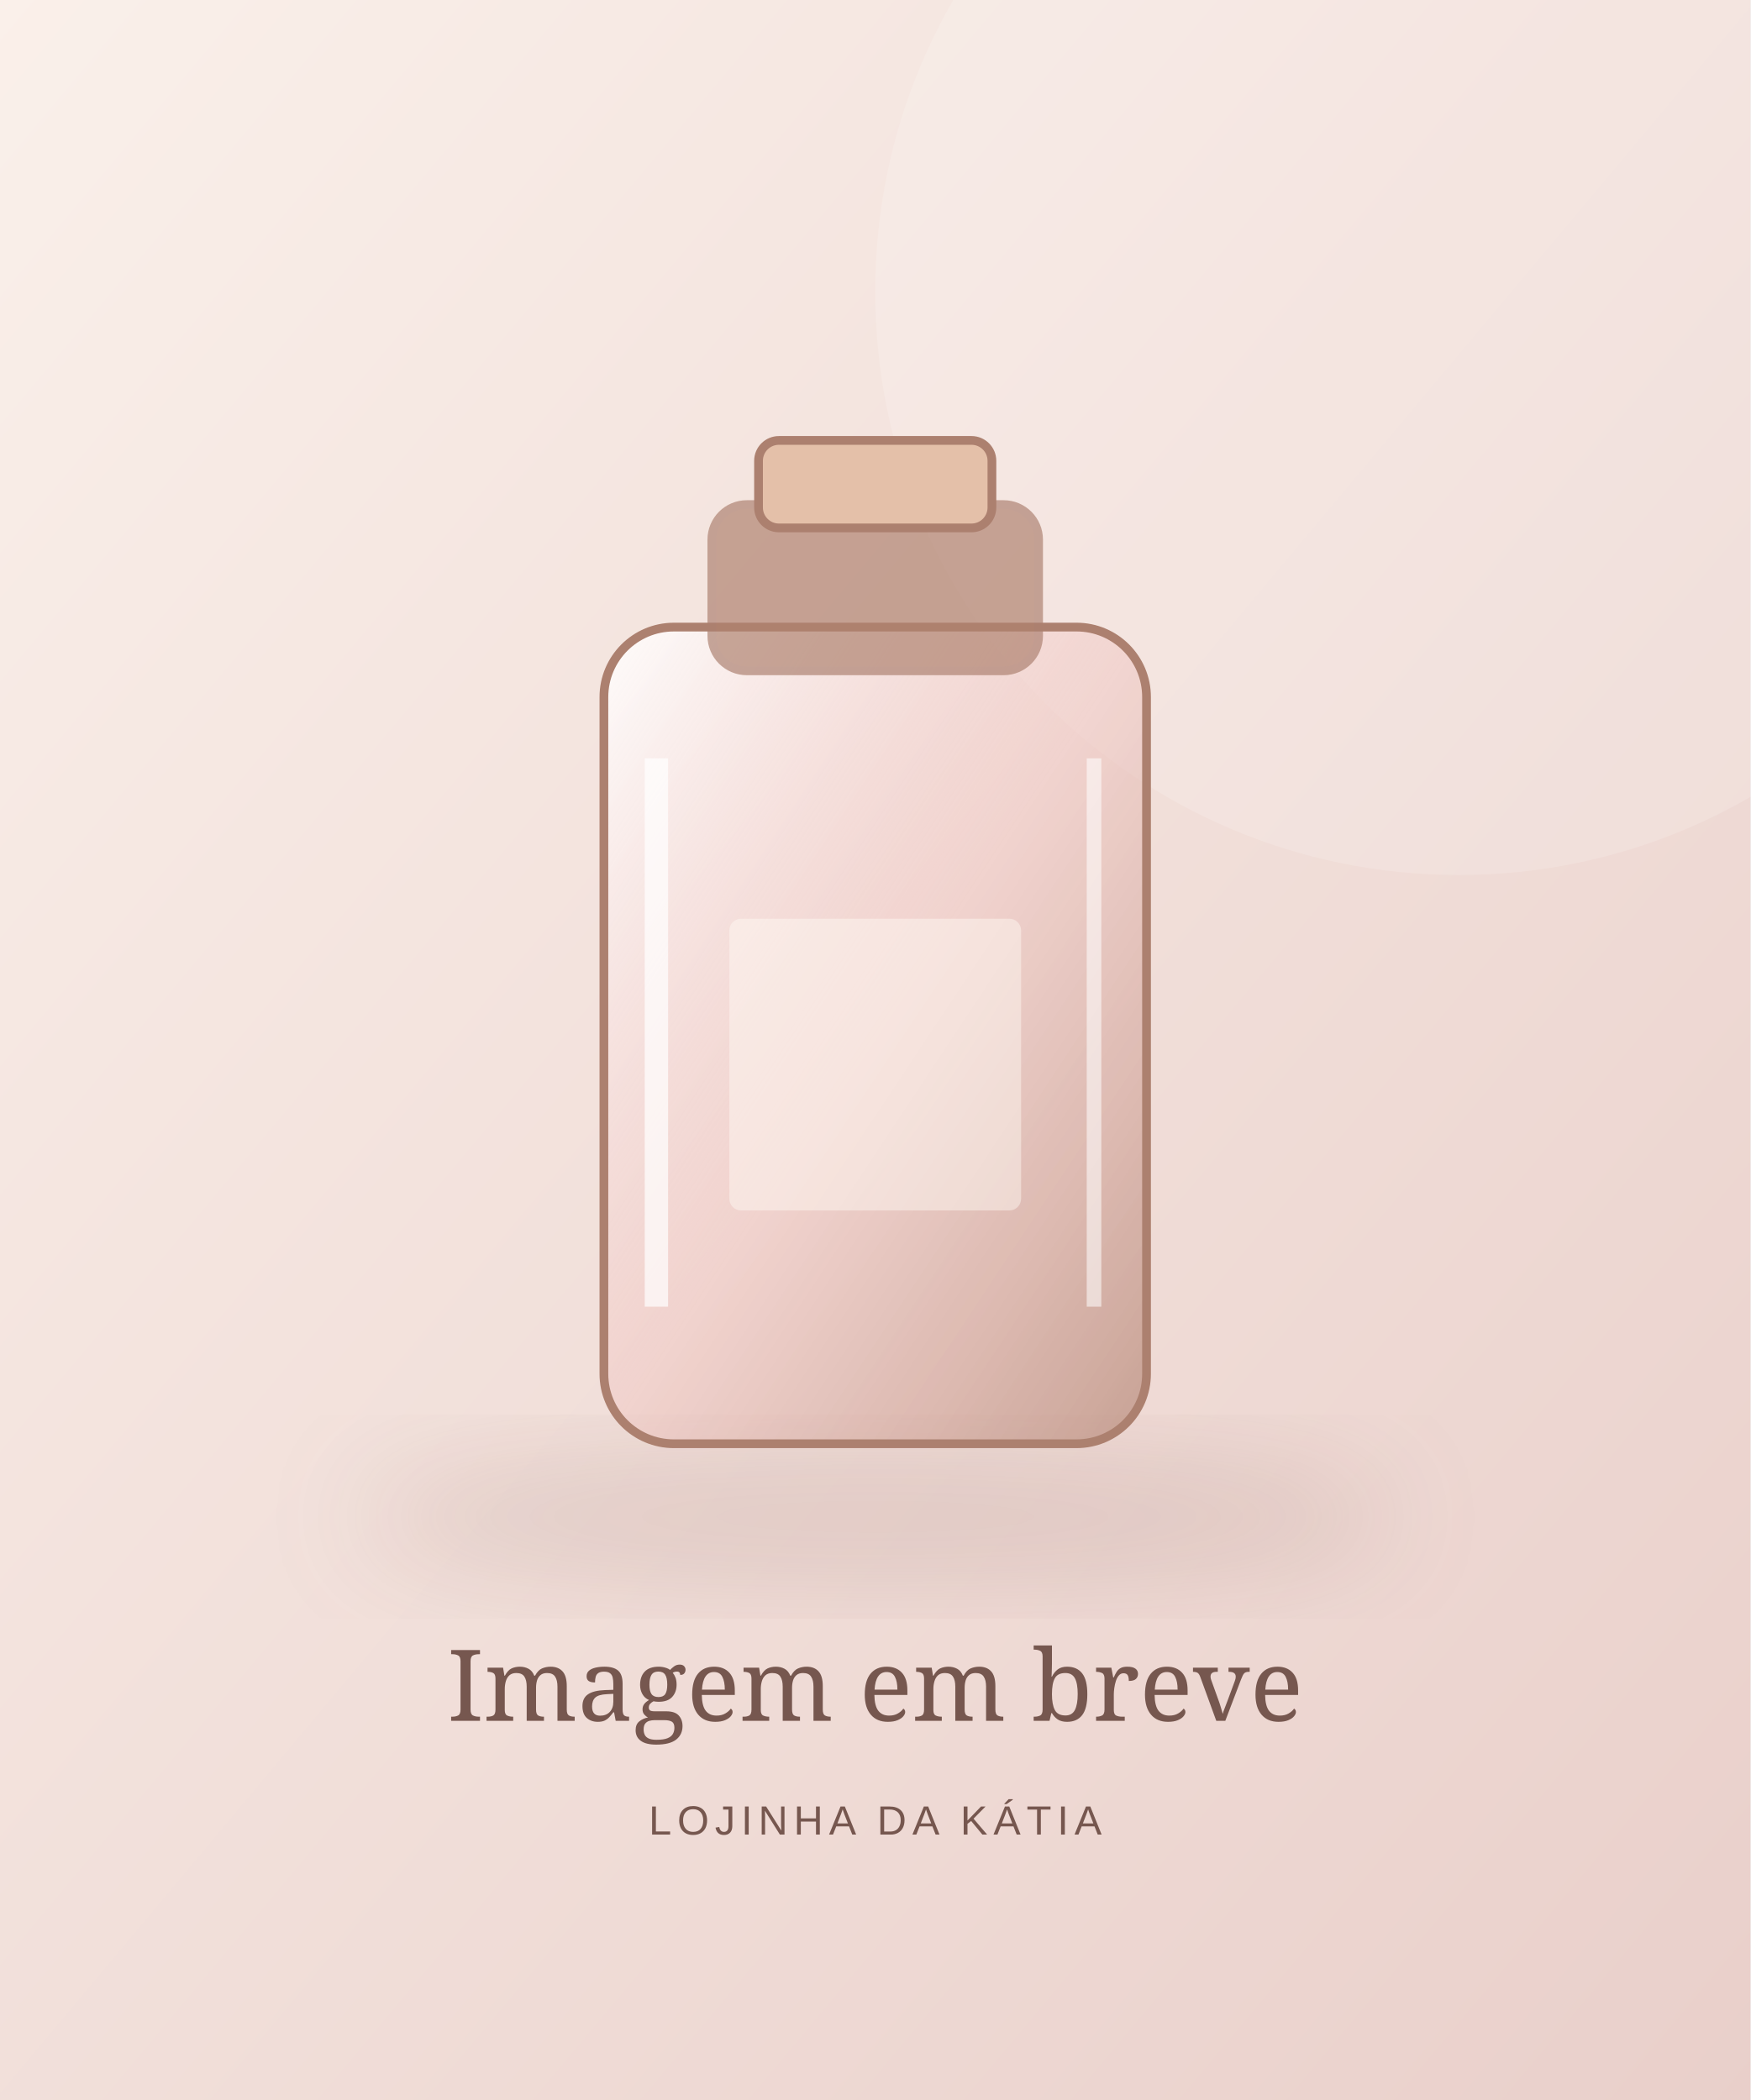
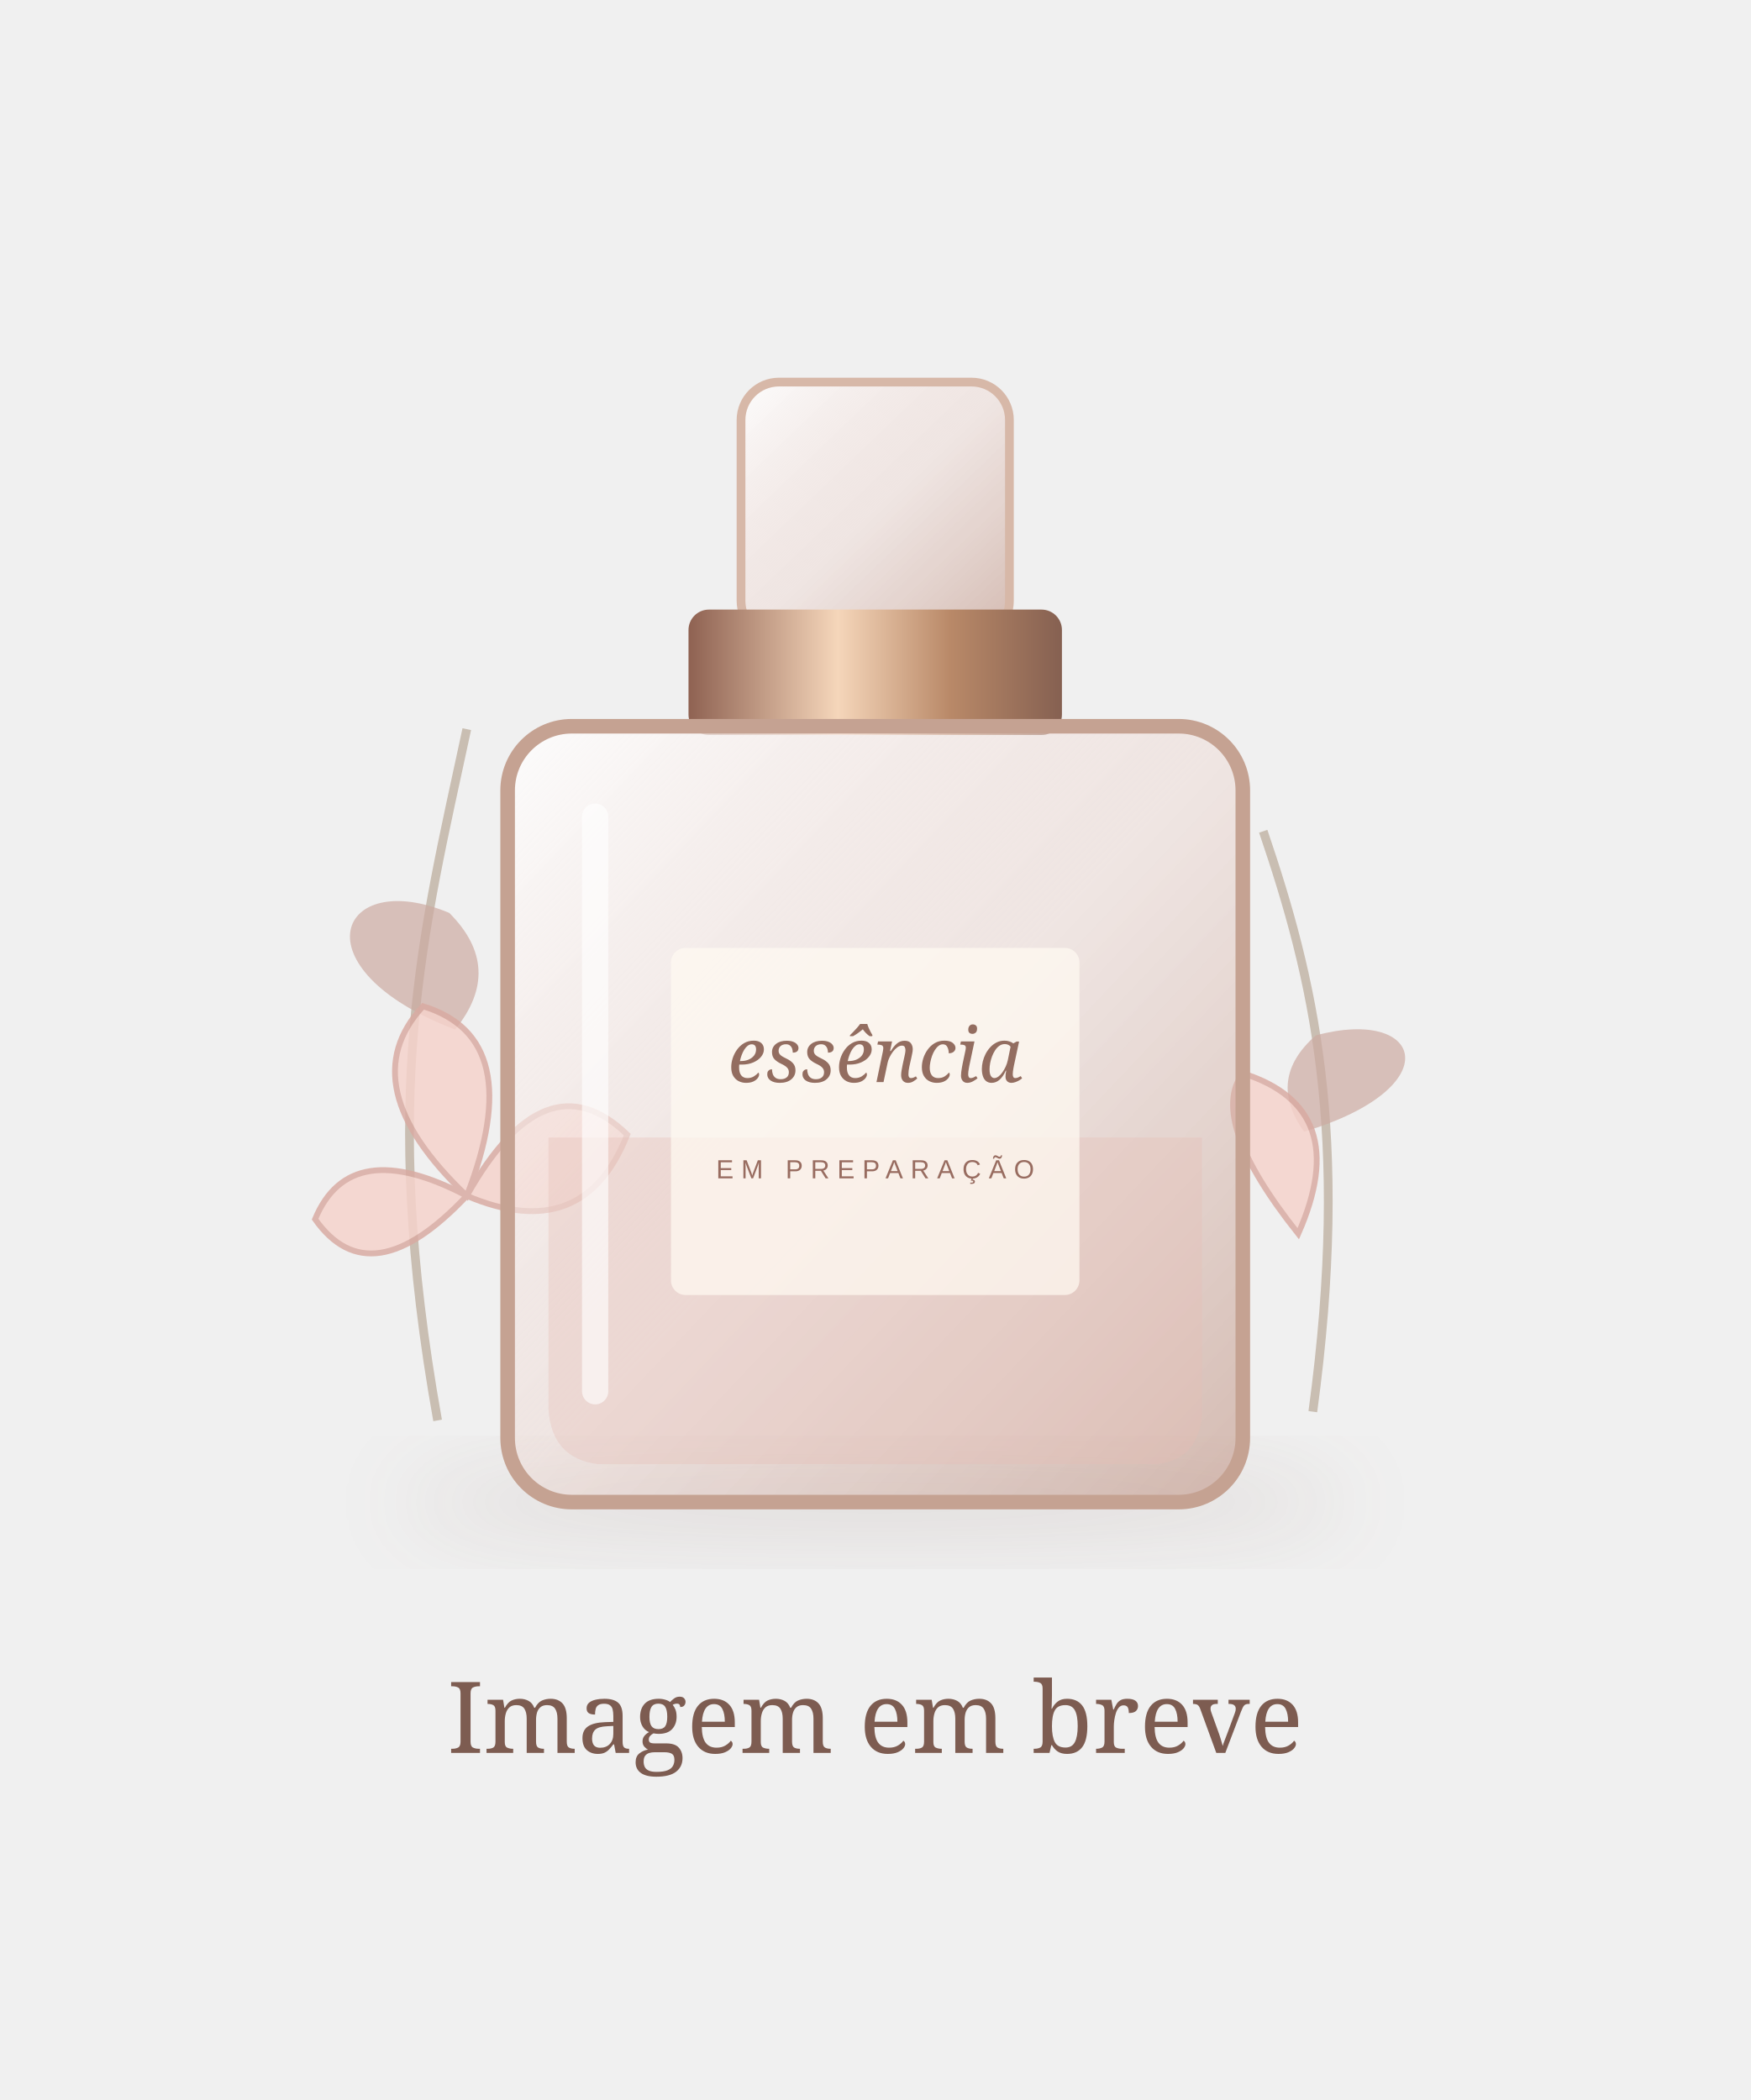
<svg xmlns="http://www.w3.org/2000/svg" width="600" height="720" viewBox="0 0 600 720" role="img" aria-labelledby="title desc">
  <defs>
-     <linearGradient id="bg" x1="0" y1="0" x2="1" y2="1">
-       <stop stop-color="#faf0ea" />
-       <stop offset="1" stop-color="#e9cfca" />
+     <linearGradient id="glass" x1="0" y1="0" x2="1" y2="1">
+       <stop stop-color="#fff" stop-opacity=".86" />
+       <stop offset=".5" stop-color="#eed8d2" stop-opacity=".45" />
+       <stop offset="1" stop-color="#be9181" stop-opacity=".57" />
    </linearGradient>
-     <linearGradient id="glass" x1="0" y1="0" x2="1" y2="1">
-       <stop stop-color="#fff" stop-opacity=".92" />
-       <stop offset=".5" stop-color="#f0c8c4" stop-opacity=".55" />
-       <stop offset="1" stop-color="#b88b7b" stop-opacity=".72" />
+     <linearGradient id="copper" x1="0" y1="0" x2="1" y2="0">
+       <stop stop-color="#8e6151" />
+       <stop offset=".4" stop-color="#f5d6ba" />
+       <stop offset=".7" stop-color="#b98968" />
+       <stop offset="1" stop-color="#856051" />
    </linearGradient>
-     <filter id="shadow">
-       <feGaussianBlur stdDeviation="18" />
+     <filter id="blur">
+       <feGaussianBlur stdDeviation="15" />
    </filter>
  </defs>
-   <rect width="600" height="720" fill="url(#bg)" />
-   <circle cx="500" cy="100" r="200" fill="#fff" opacity=".15" />
-   <ellipse cx="300" cy="520" rx="177" ry="29" fill="#865d58" opacity=".13" filter="url(#shadow)" />
-   <g stroke="#ac806f" stroke-width="3" fill="url(#glass)">
-     <rect x="207" y="215" width="186" height="280" rx="24" />
-     <rect x="244" y="173" width="112" height="57" rx="12" fill="#af816e" opacity=".68" />
-     <rect x="260" y="151" width="80" height="30" rx="7" fill="#e4c0a9" />
-     <path d="M225 260 V448" fill="none" stroke="#fff" opacity=".7" stroke-width="8" />
-     <path d="M375 260 V448" fill="none" stroke="#fff" opacity=".55" stroke-width="5" />
+   <ellipse cx="300" cy="515" rx="162" ry="19" fill="#6e4c42" opacity=".1" filter="url(#blur)" />
+   <path d="M150 487C130 375 145 320 160 250M450 484C463 388 450 335 433 285" fill="none" stroke="#ad9984" stroke-width="3" opacity=".58" />
+   <g fill="#ccaaa1" opacity=".7">
+     <path d="M156 353C101 332 116 297 154 313Q173 332 156 353Z" />
+     <path d="M447 388C497 373 488 345 451 355Q434 370 447 388Z" />
  </g>
-   <rect x="250" y="315" width="100" height="100" rx="4" fill="#fffaf4" opacity=".45" />
-   <g fill="#76574f" text-anchor="middle" font-family="Georgia, serif">
-     <text x="300" y="590" font-size="34">Imagem em breve</text>
-     <text x="300" y="629" font-family="Arial, sans-serif" font-size="14" letter-spacing="2">LOJINHA DA KÁTIA</text>
+   <g fill="#f5d3cb" stroke="#d9aaa1" stroke-width="2" opacity=".83">
+     <path d="M160 410Q120 372 145 345Q181 356 160 410Z" />
+     <path d="M160 410Q187 362 215 389Q200 427 160 410Z" />
+     <path d="M160 410Q127 445 108 418Q120 389 160 410Z" />
+     <path d="M445 423Q414 384 426 368Q464 380 445 423Z" />
  </g>
+   <rect x="254" y="131" width="92" height="88" rx="13" fill="url(#glass)" stroke="#d7b8a8" stroke-width="3" />
+   <rect x="236" y="209" width="128" height="43" rx="7" fill="url(#copper)" />
+   <rect x="174" y="249" width="252" height="266" rx="22" fill="url(#glass)" stroke="#c5a292" stroke-width="5" />
+   <path d="M188 390H412V486Q410 501 396 502H205Q189 500 188 483Z" fill="#e5bcb4" opacity=".35" />
+   <path d="M204 280V477" stroke="#fff" stroke-width="9" opacity=".62" stroke-linecap="round" />
+   <rect x="230" y="325" width="140" height="119" rx="5" fill="#fffaf1" opacity=".73" />
+   <text x="300" y="371" text-anchor="middle" font-family="Georgia,serif" font-size="26" font-style="italic" fill="#936d60">essência</text>
+   <text x="300" y="404" text-anchor="middle" font-family="Arial,sans-serif" font-size="9" letter-spacing="2.6" fill="#986c60">EM PREPARAÇÃO</text>
+   <text x="300" y="601" text-anchor="middle" font-family="Georgia,serif" font-size="34" fill="#7d5c51">Imagem em breve</text>
</svg>
